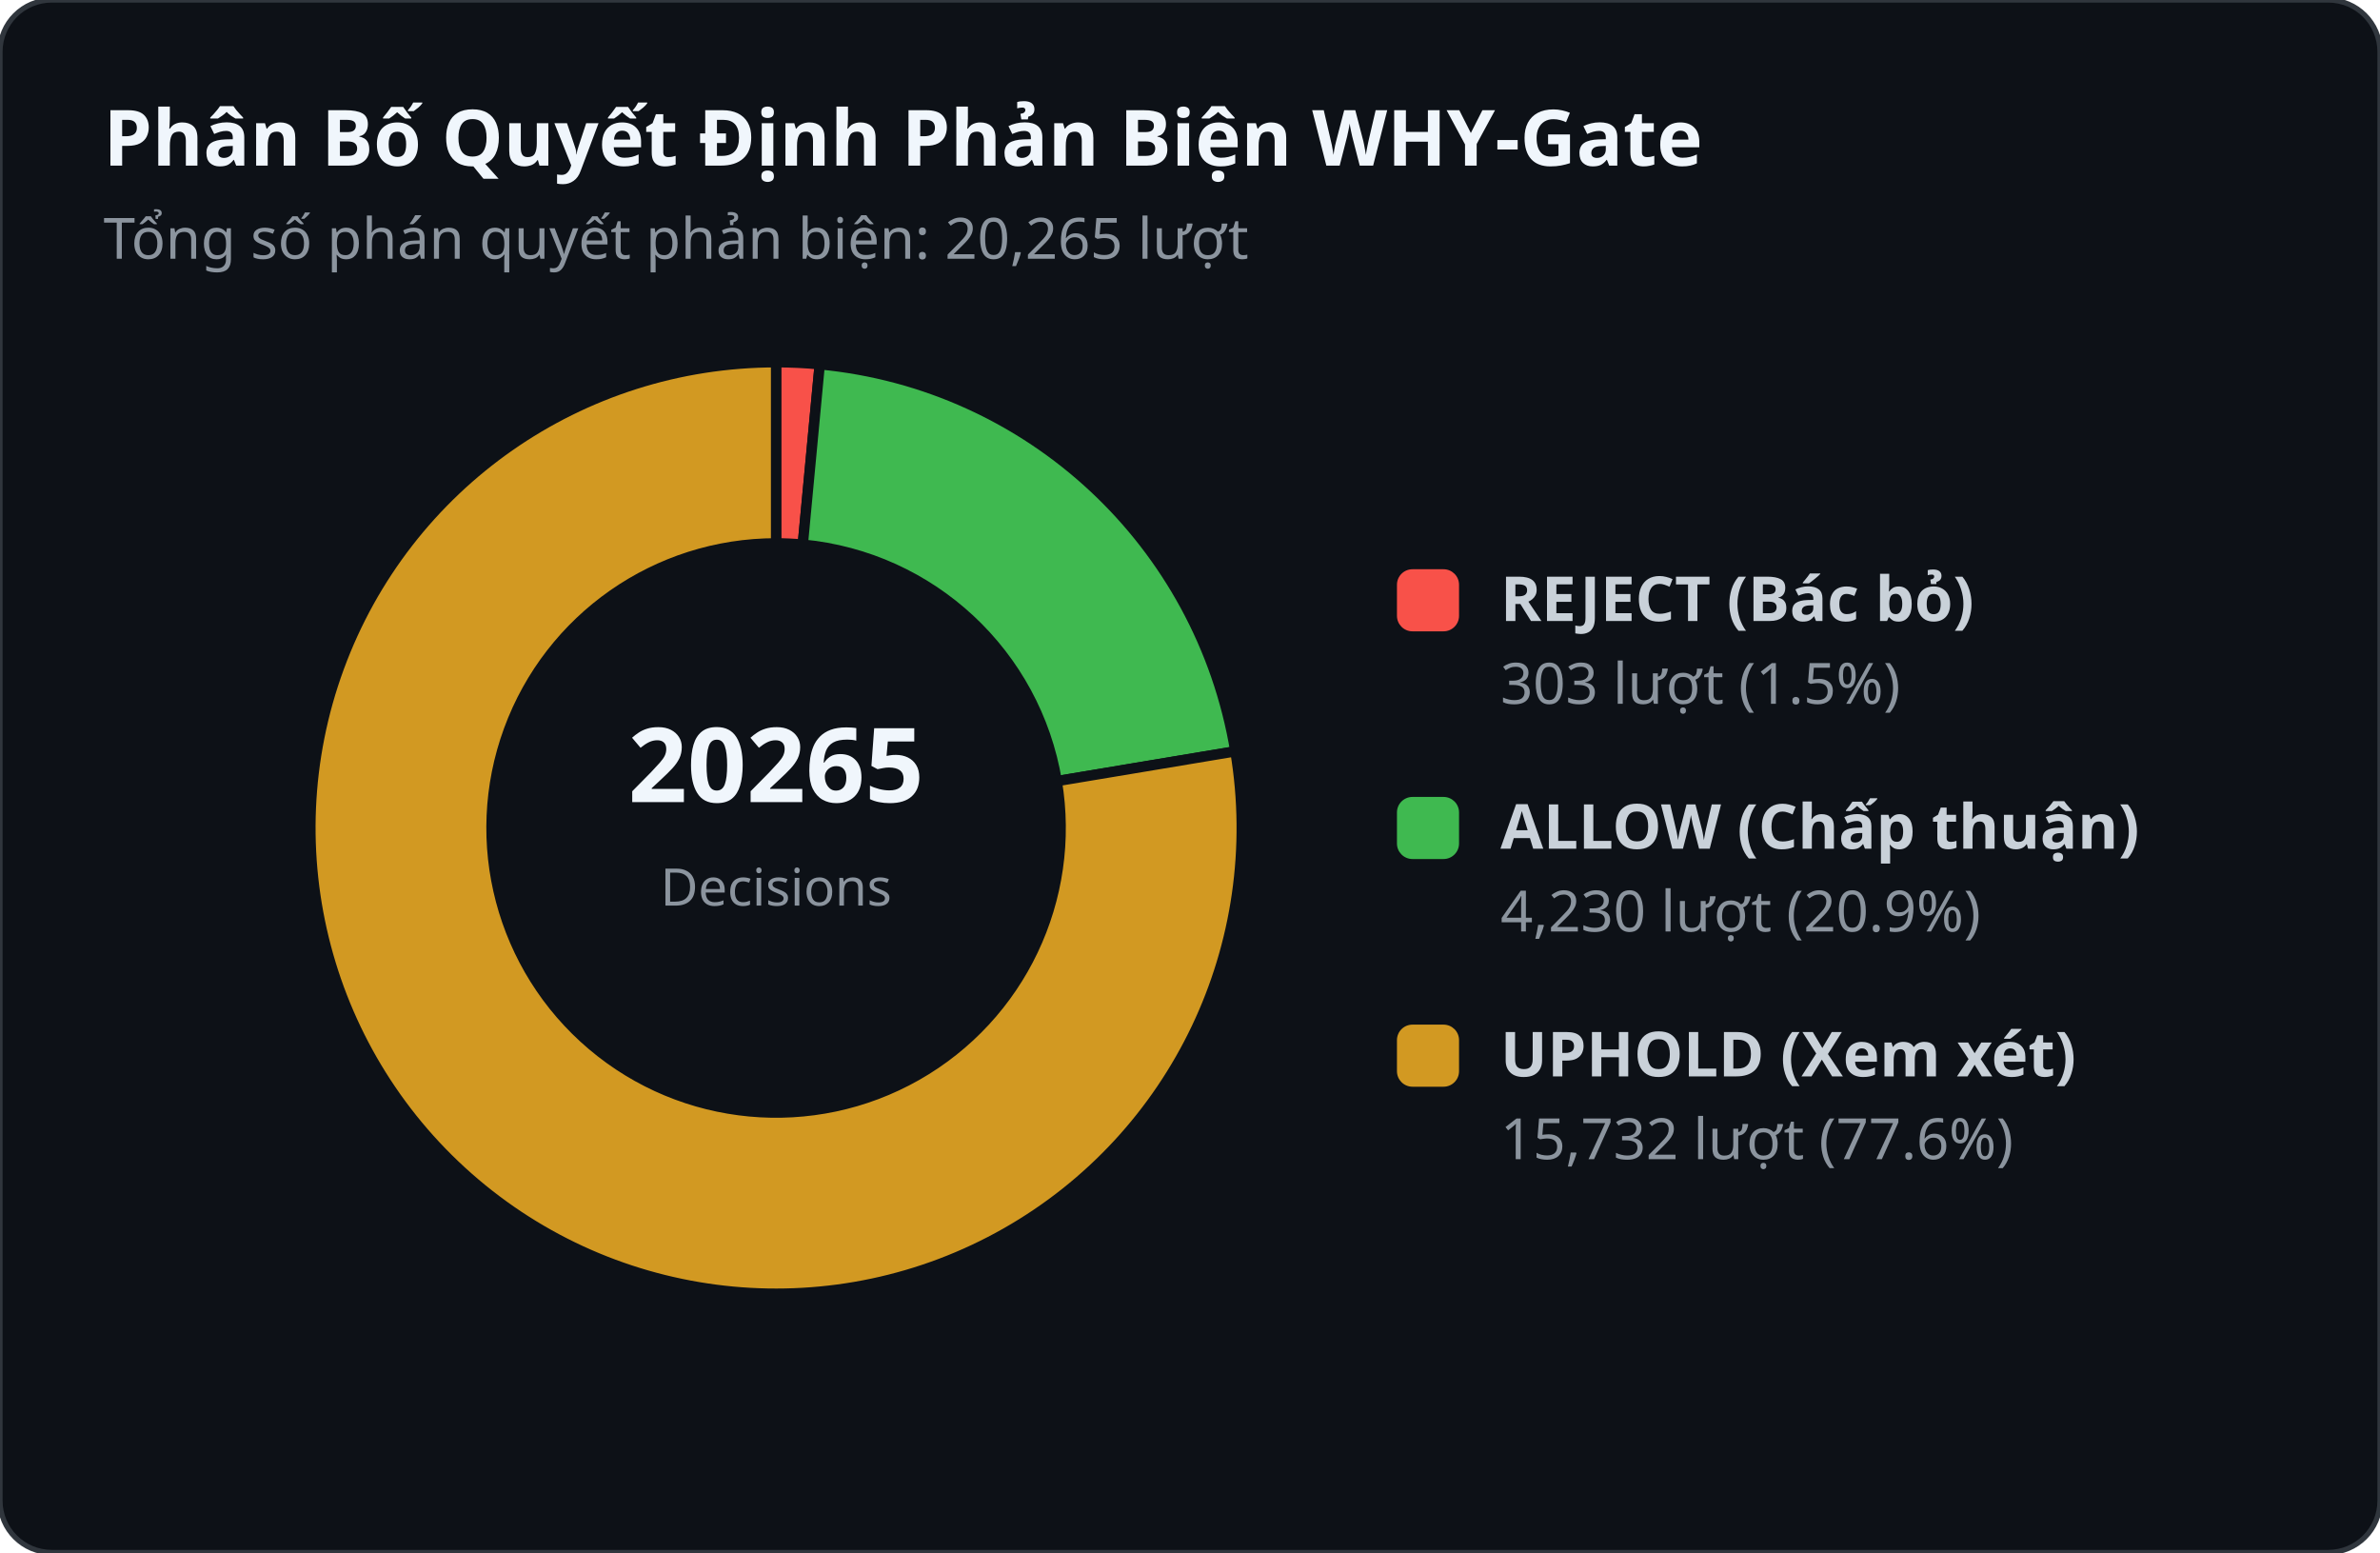
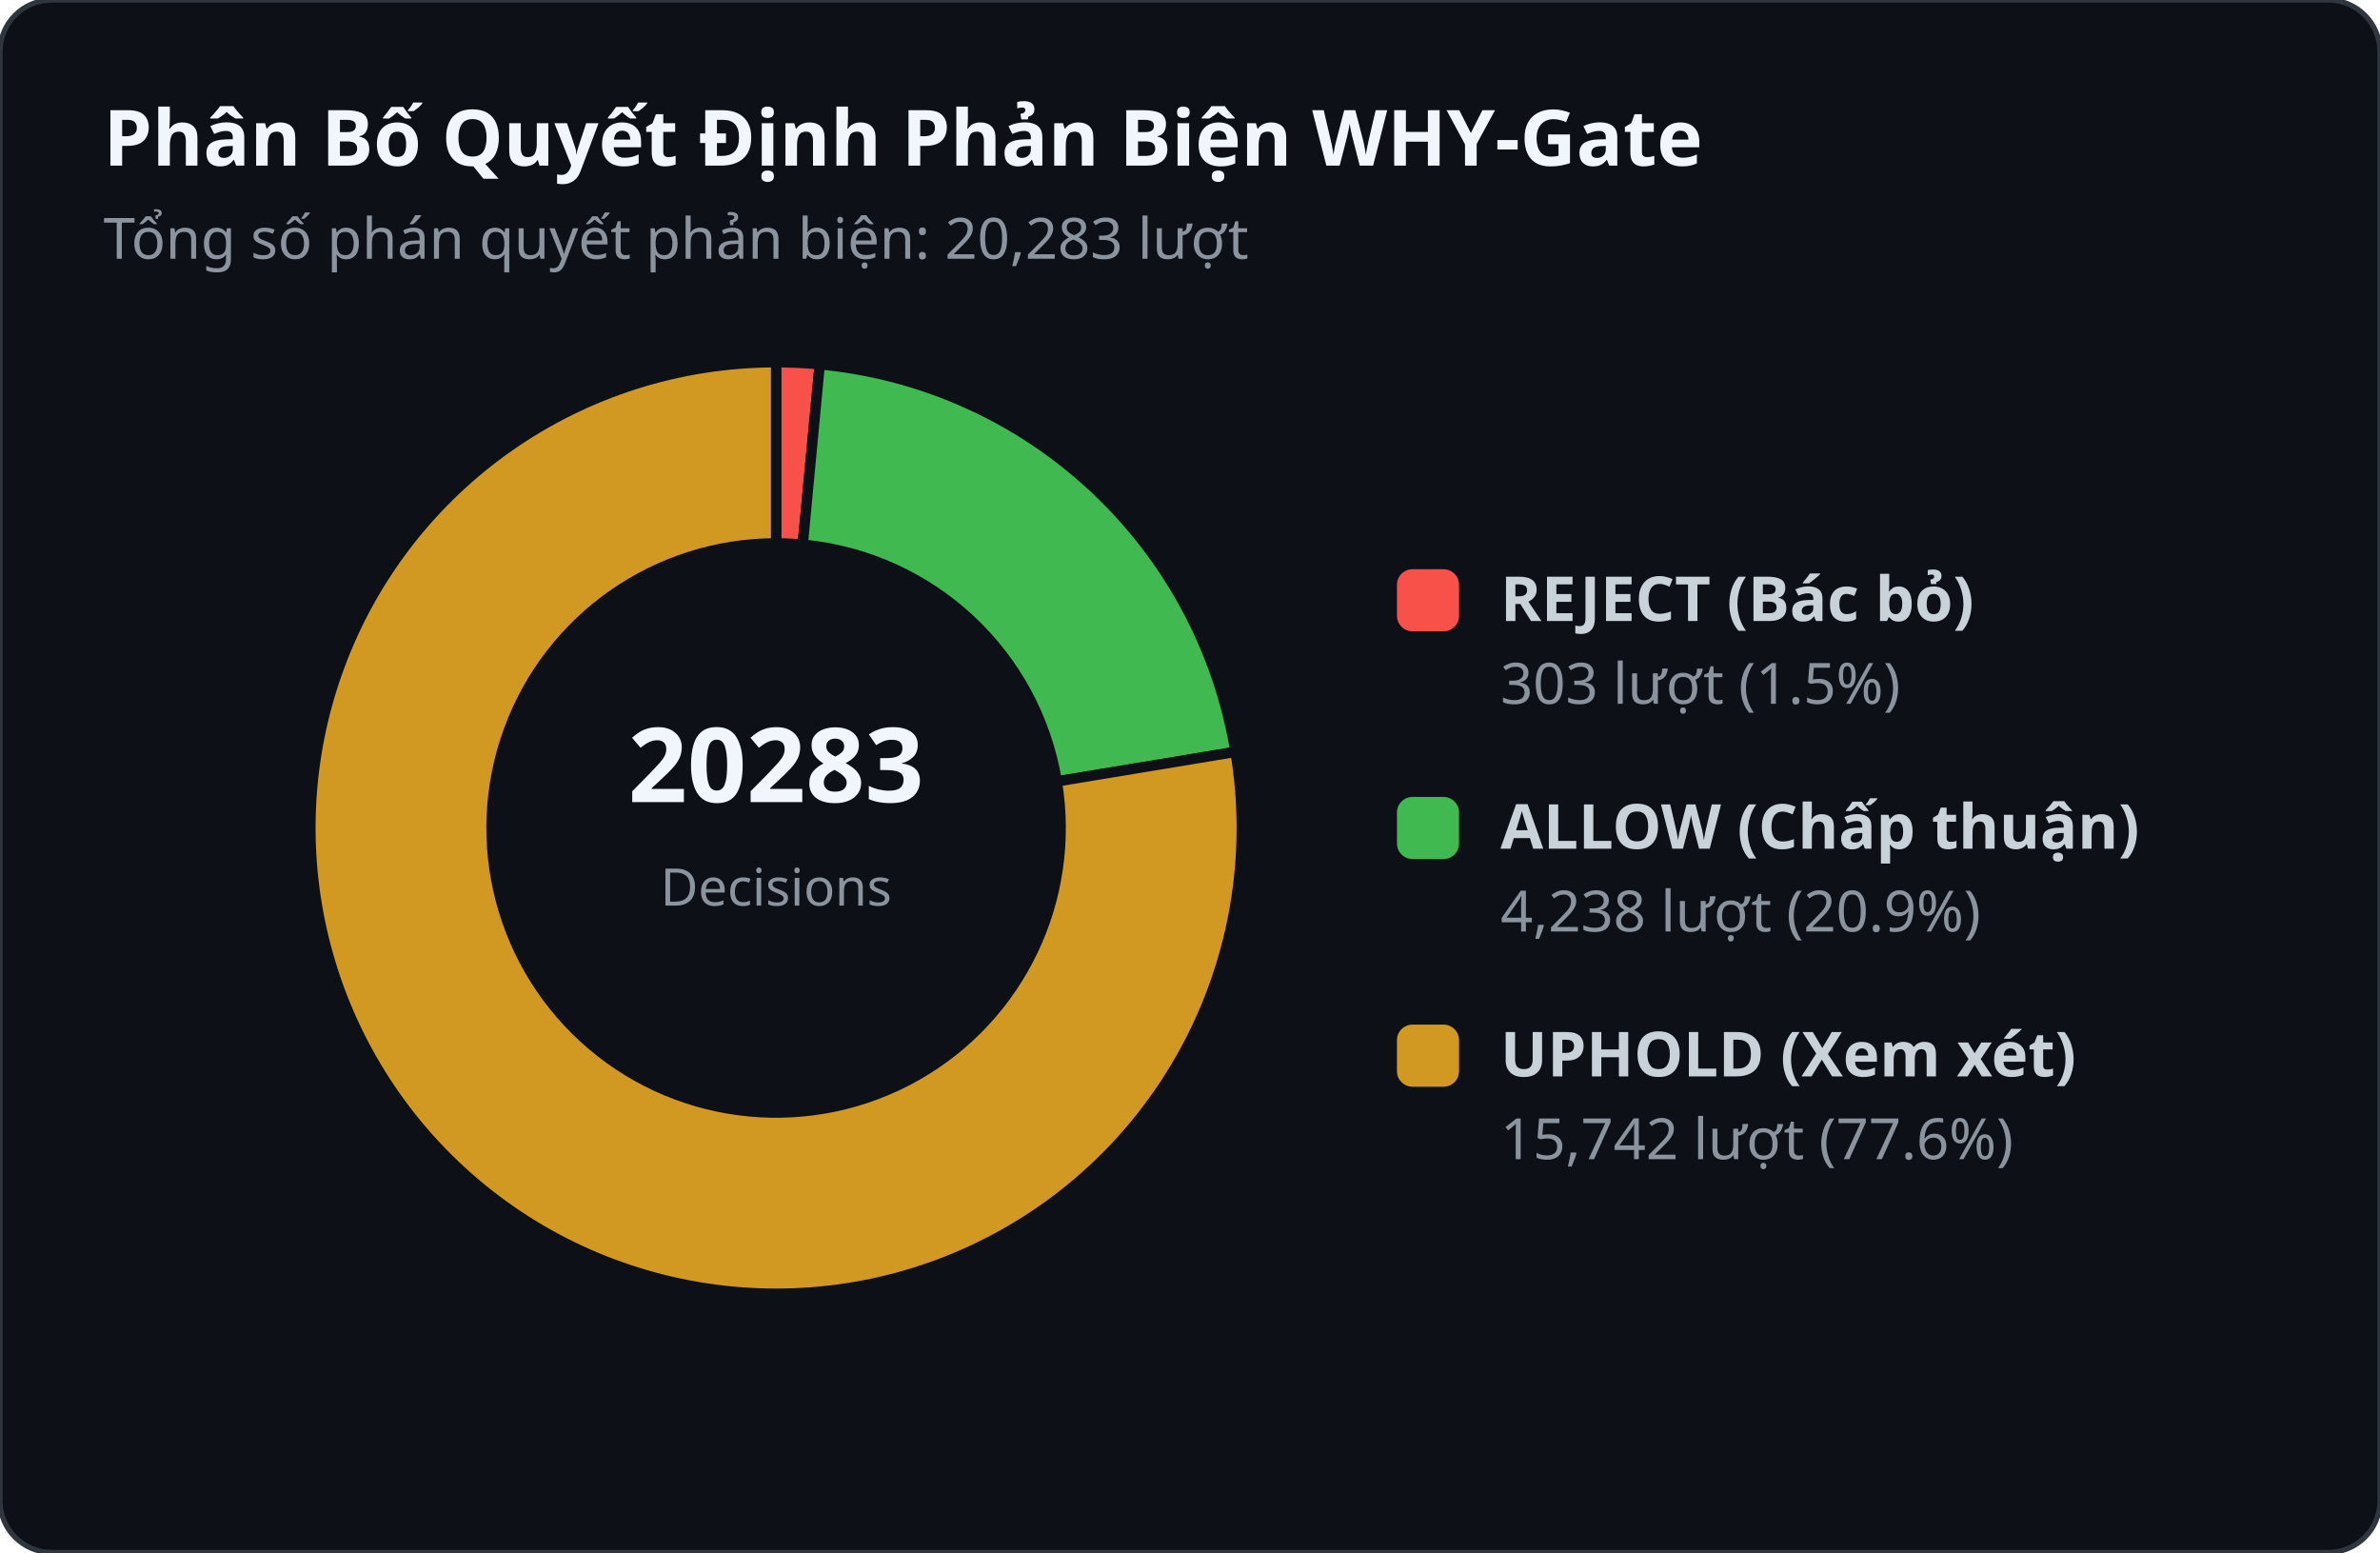
<svg xmlns="http://www.w3.org/2000/svg" width="460" height="300" viewBox="0 0 460 300">
  <rect width="460" height="300" rx="10" fill="#0d1117" stroke="#30363d" stroke-width="1" />
  <text x="20" y="32" font-family="sans-serif" font-size="15" font-weight="600" fill="#f0f6fc">Phân Bố Quyết Định Phản Biện WHY-Gate</text>
-   <text x="20" y="50" font-family="sans-serif" font-size="11" fill="#8b949e">Tổng số phán quyết phản biện: 20,265 lượt</text>
+   <text x="20" y="50" font-family="sans-serif" font-size="11" fill="#8b949e">Tổng số phán quyết phản biện: 20,283 lượt</text>
  <circle cx="150" cy="160" r="90" fill="none" stroke="#30363d" stroke-width="1" />
-   <path d="M 150.00 70.00 A 90 90 0 0 1 158.44 70.40 L 155.16 105.24 A 55 55 0 0 0 150.00 105.00 Z" fill="#f85149" stroke="#0d1117" stroke-width="2" />
-   <path d="M 158.44 70.40 A 90 90 0 0 1 238.77 145.19 L 204.25 150.95 A 55 55 0 0 0 155.16 105.24 Z" fill="#3fb950" stroke="#0d1117" stroke-width="2" />
-   <path d="M 238.77 145.19 A 90 90 0 1 1 150.00 70.00 L 150.00 105.00 A 55 55 0 1 0 204.25 150.95 Z" fill="#d29922" stroke="#0d1117" stroke-width="2" />
-   <text x="150" y="155" text-anchor="middle" font-family="sans-serif" font-size="20" font-weight="700" fill="#f0f6fc">20265</text>
+   <path d="M 150.00 70.00 A 90 90 0 0 1 158.44 70.40 L 155.15 105.24 A 55 55 0 0 0 150.00 105.00 Z" fill="#f85149" stroke="#0d1117" stroke-width="2" />
+   <path d="M 158.44 70.40 A 90 90 0 0 1 238.79 145.30 L 204.26 151.01 A 55 55 0 0 0 155.15 105.24 Z" fill="#3fb950" stroke="#0d1117" stroke-width="2" />
+   <path d="M 238.79 145.30 A 90 90 0 1 1 150.00 70.00 L 150.00 105.00 A 55 55 0 1 0 204.26 151.01 Z" fill="#d29922" stroke="#0d1117" stroke-width="2" />
+   <text x="150" y="155" text-anchor="middle" font-family="sans-serif" font-size="20" font-weight="700" fill="#f0f6fc">20283</text>
  <text x="150" y="175" text-anchor="middle" font-family="sans-serif" font-size="10" fill="#8b949e">Decisions</text>
  <rect x="270" y="110" width="12" height="12" rx="3" fill="#f85149" />
  <text x="290" y="120" font-family="sans-serif" font-size="12" font-weight="600" fill="#c9d1d9">REJECT (Bác bỏ)</text>
  <text x="290" y="136" font-family="sans-serif" font-size="11" fill="#8b949e">303 lượt (1.5%)</text>
  <rect x="270" y="154" width="12" height="12" rx="3" fill="#3fb950" />
  <text x="290" y="164" font-family="sans-serif" font-size="12" font-weight="600" fill="#c9d1d9">ALLOW (Chấp thuận)</text>
-   <text x="290" y="180" font-family="sans-serif" font-size="11" fill="#8b949e">4,230 lượt (20.9%)</text>
+   <text x="290" y="180" font-family="sans-serif" font-size="11" fill="#8b949e">4,238 lượt (20.9%)</text>
  <rect x="270" y="198" width="12" height="12" rx="3" fill="#d29922" />
  <text x="290" y="208" font-family="sans-serif" font-size="12" font-weight="600" fill="#c9d1d9">UPHOLD (Xem xét)</text>
-   <text x="290" y="224" font-family="sans-serif" font-size="11" fill="#8b949e">15,732 lượt (77.6%)</text>
+   <text x="290" y="224" font-family="sans-serif" font-size="11" fill="#8b949e">15,742 lượt (77.6%)</text>
</svg>
